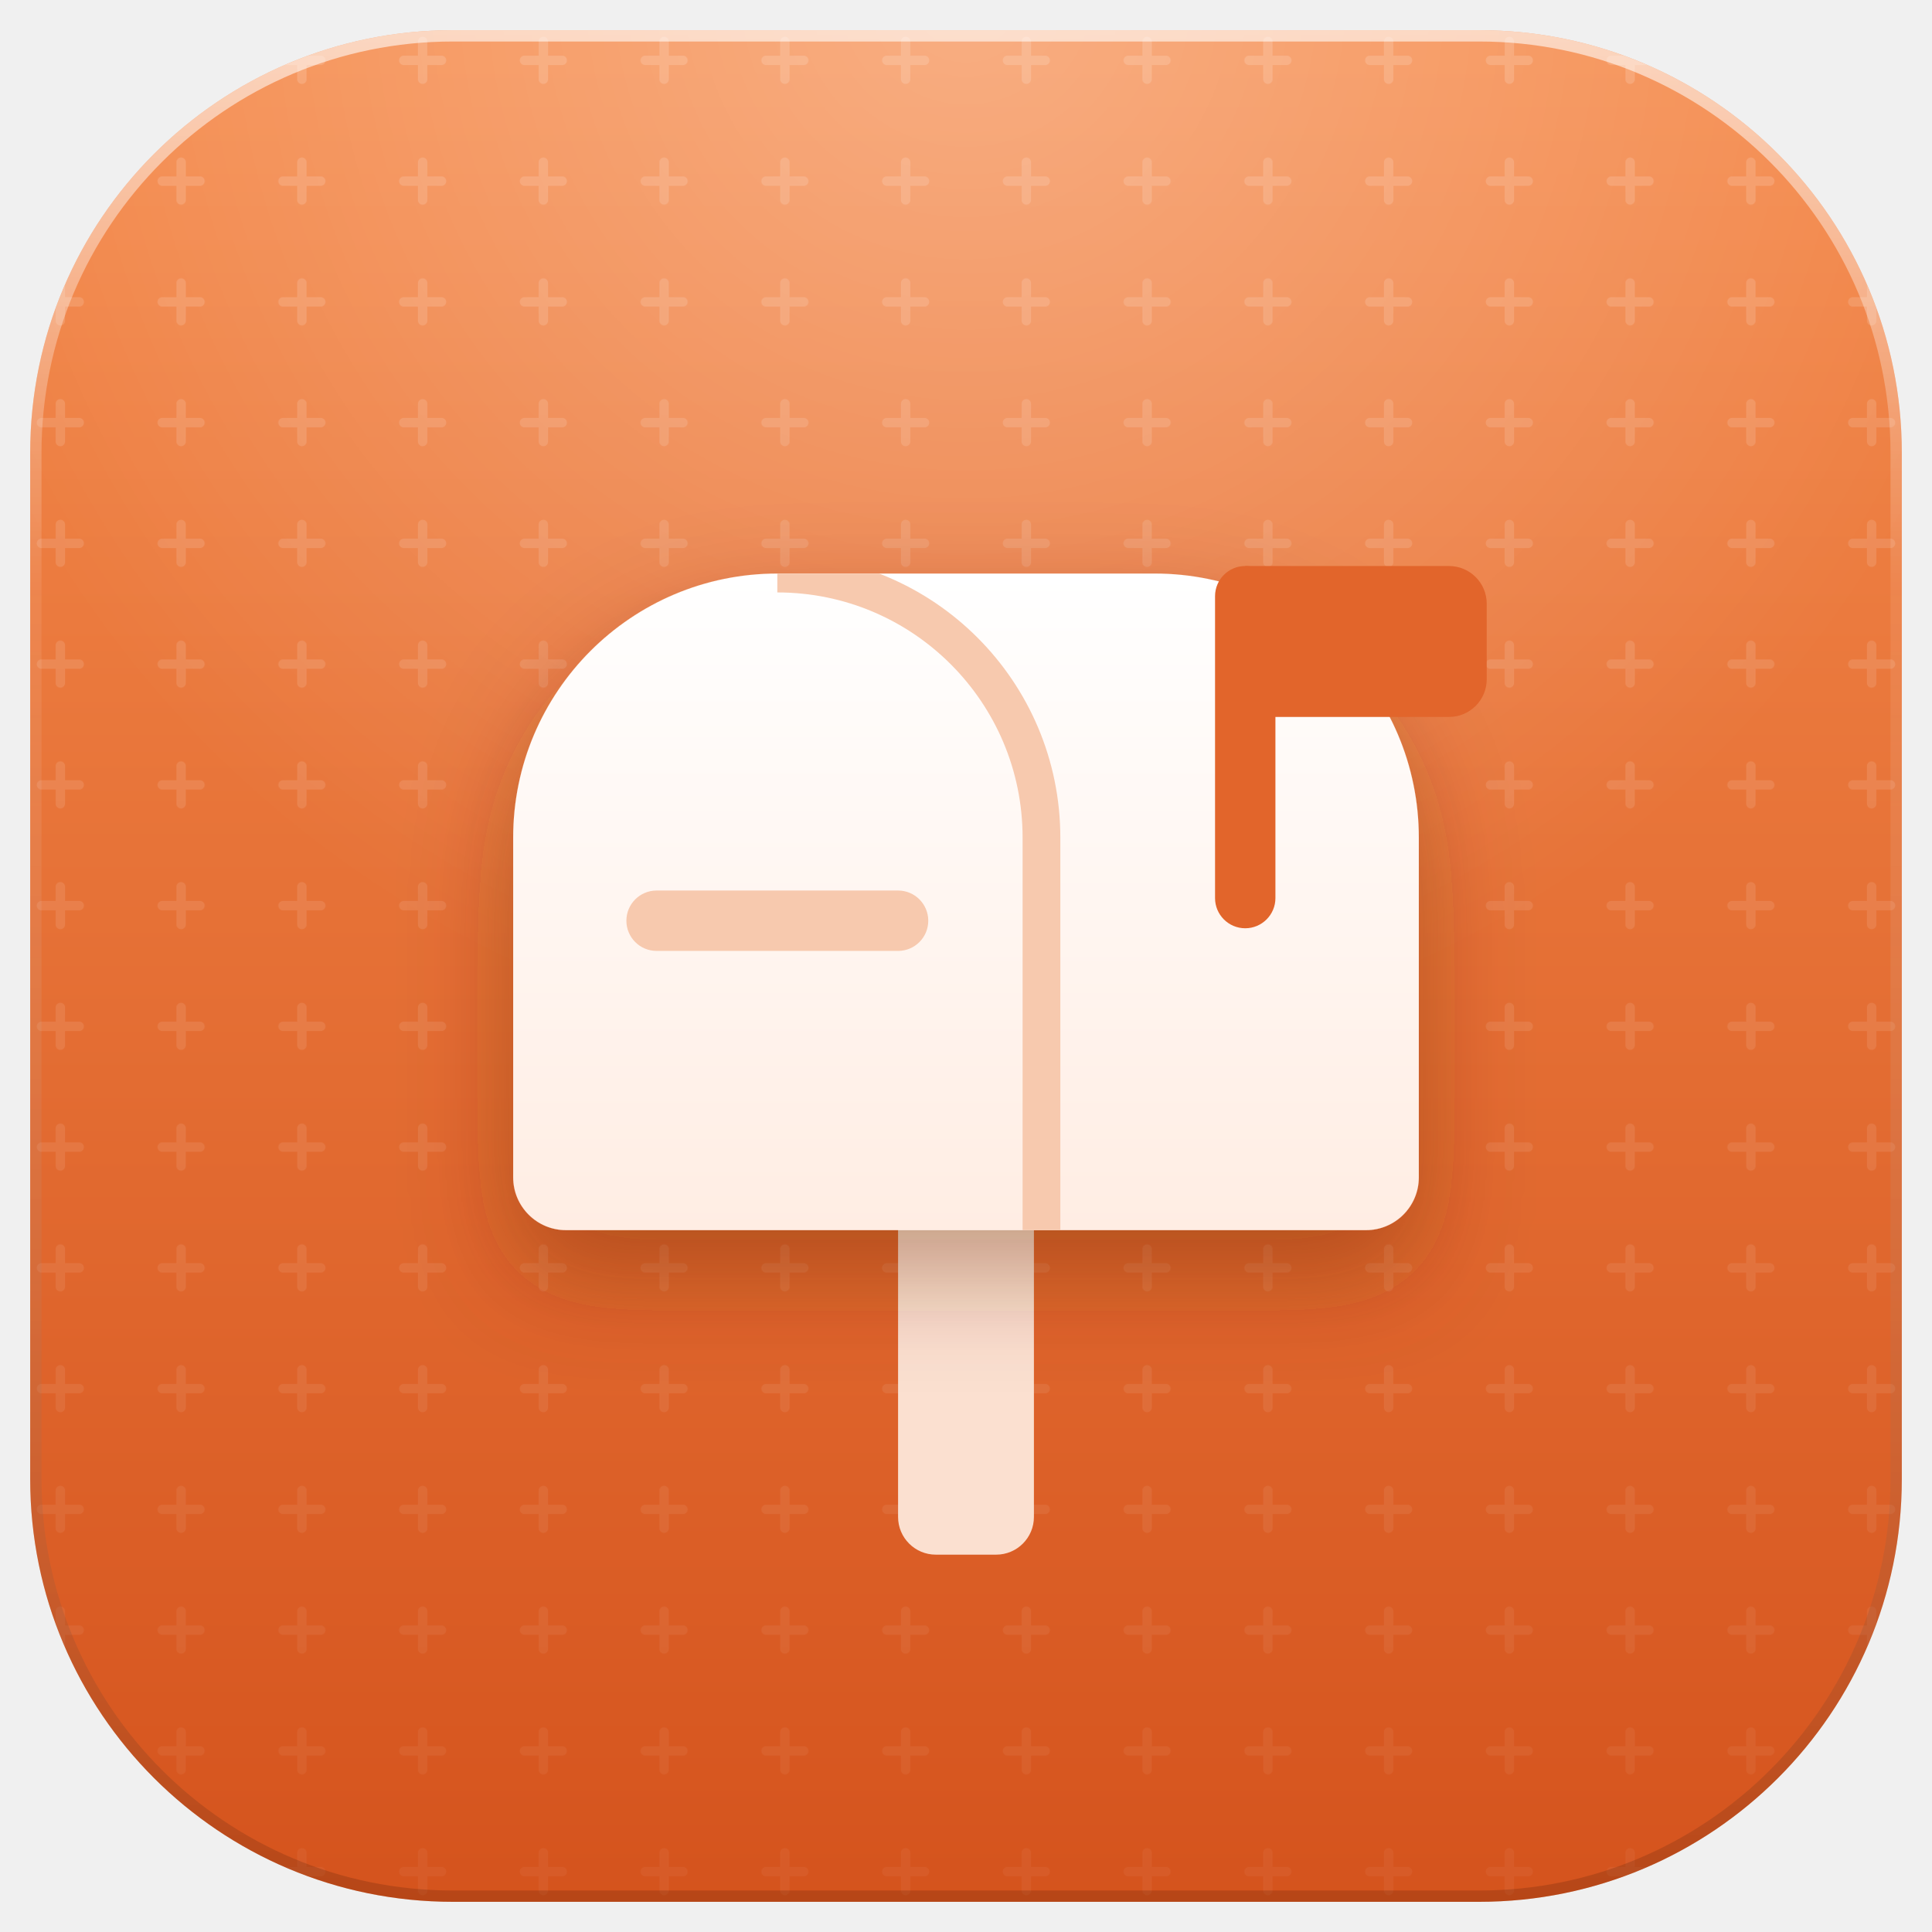
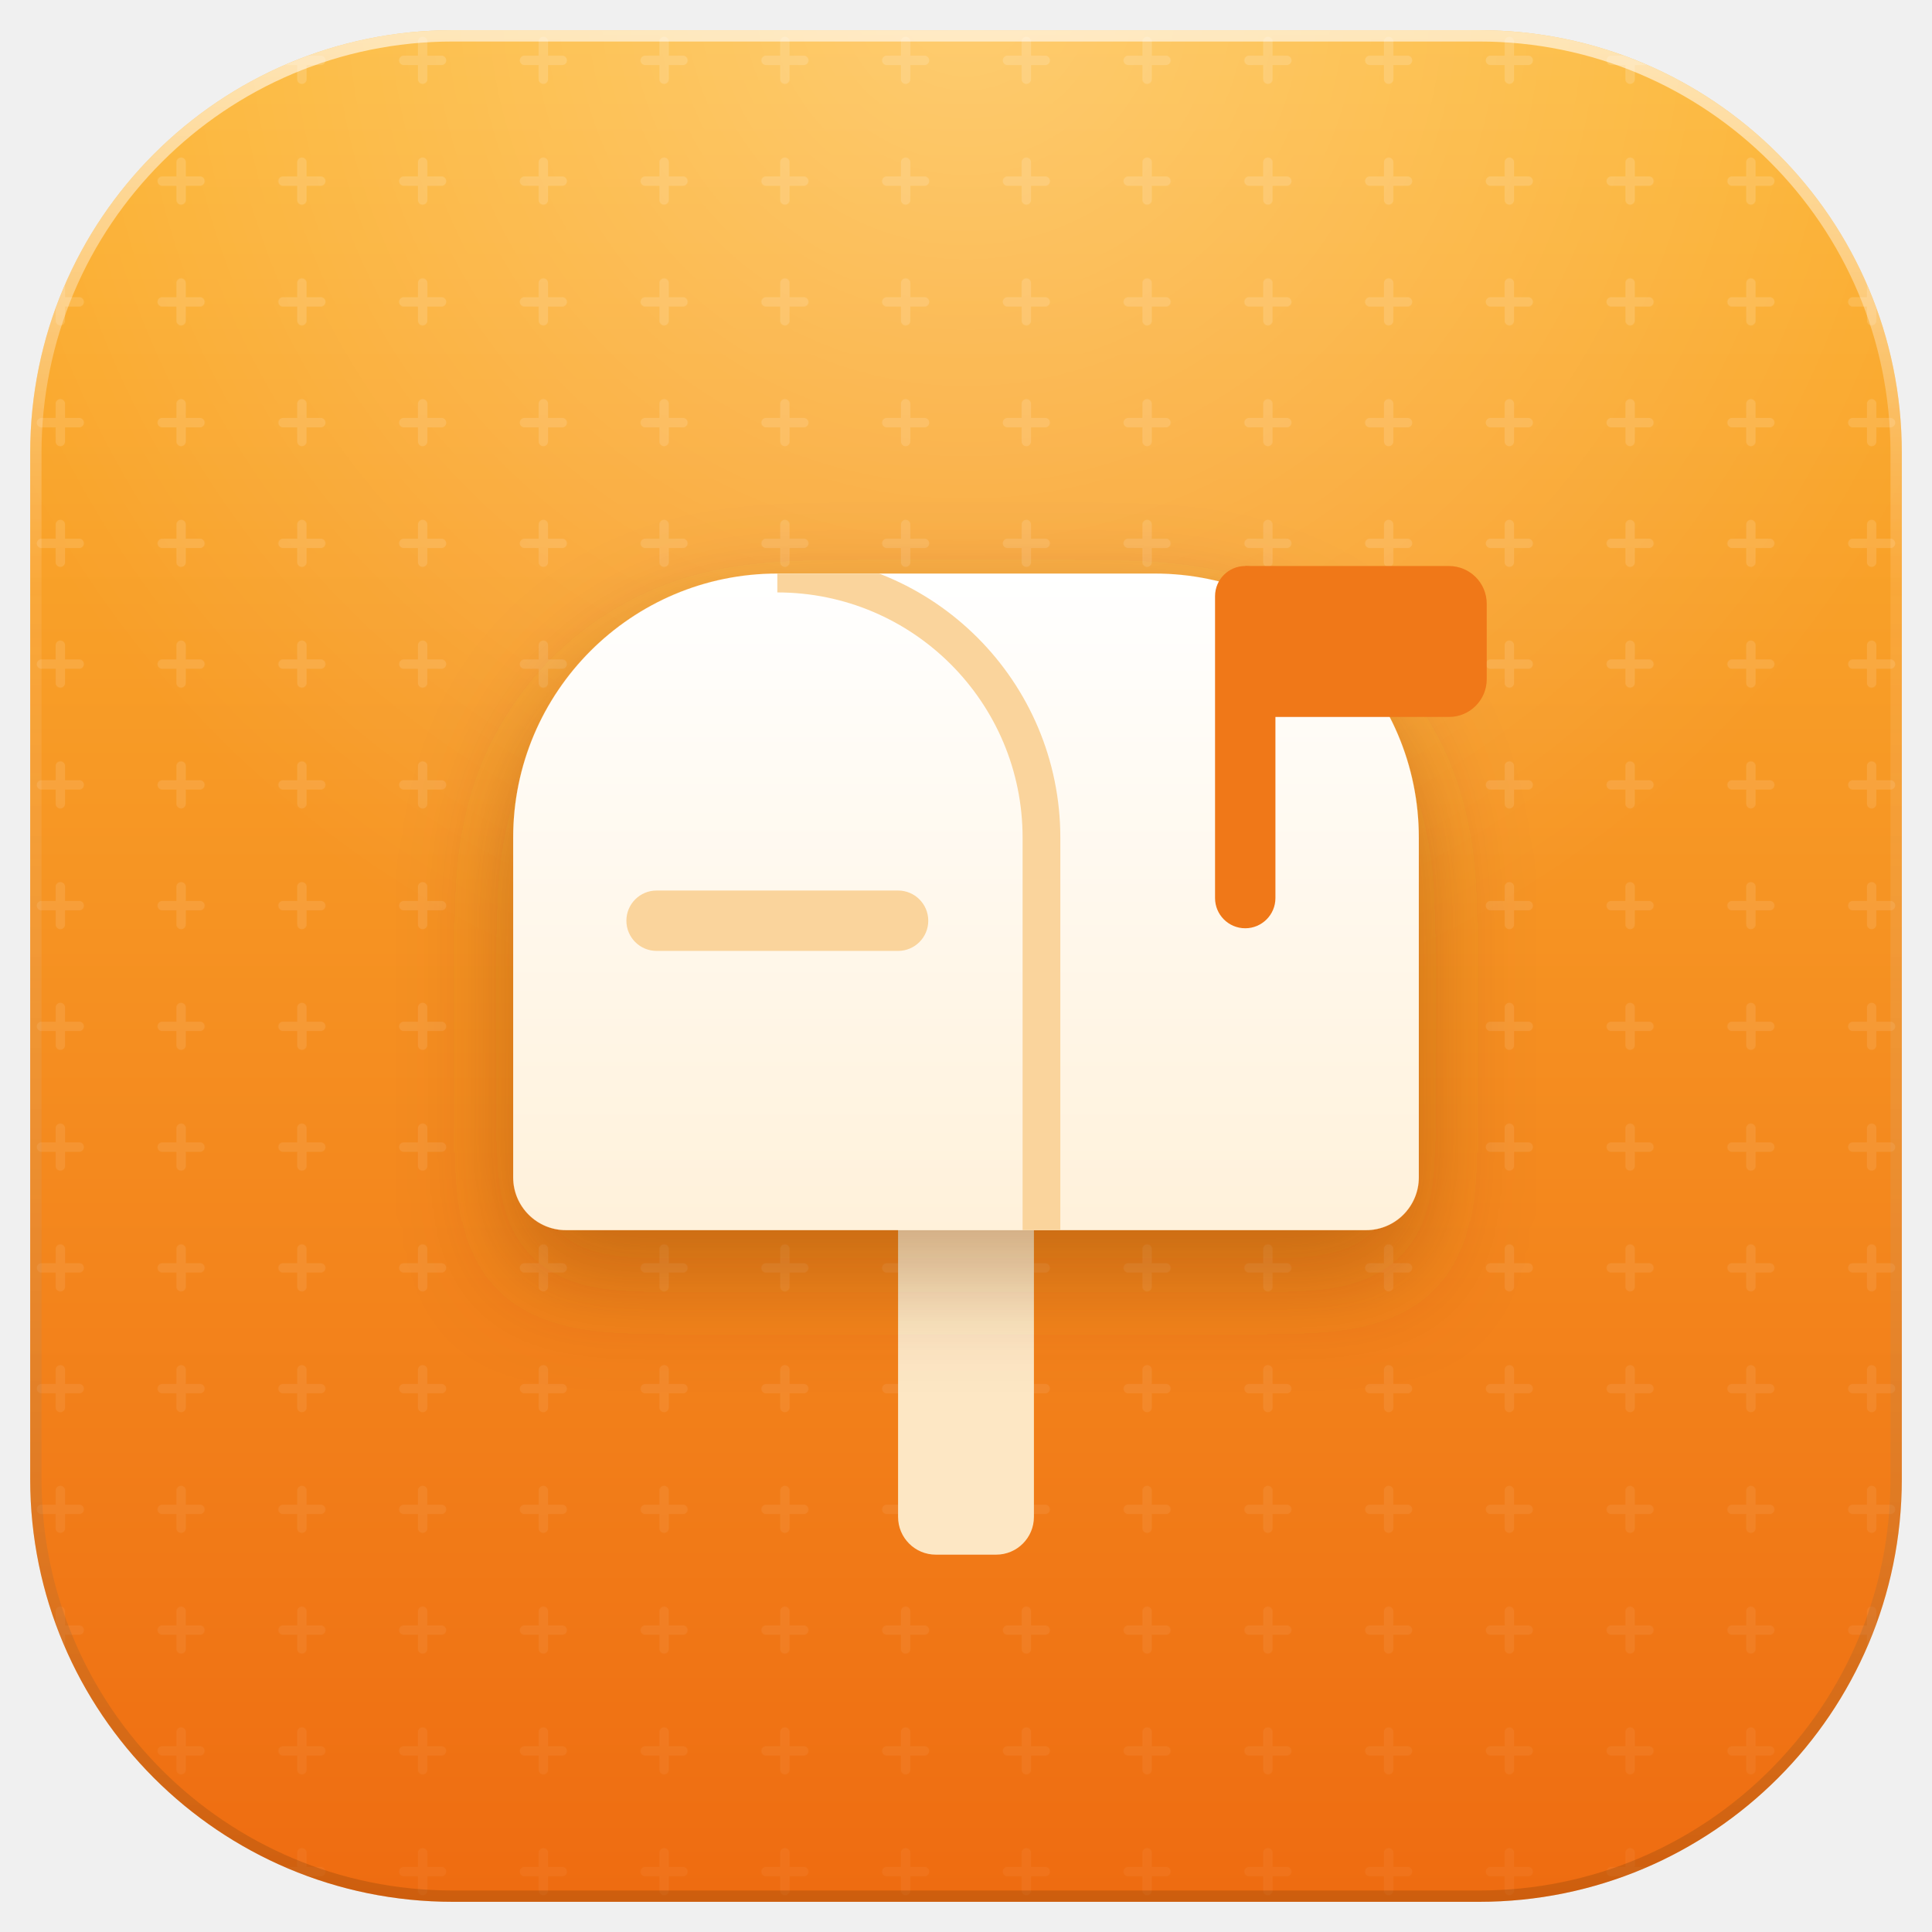
<svg xmlns="http://www.w3.org/2000/svg" viewBox="0 0 512 512">
  <defs>
    <linearGradient id="background" x1="0" y1="0" x2="0" y2="1">
-       <stop offset="0" stop-color="#F68D4E" />
-       <stop offset="1" stop-color="#D4521C" />
+       <stop offset="0" stop-color="#FDB833" />
+       <stop offset="1" stop-color="#EE6A10" />
    </linearGradient>
    <radialGradient id="sheen" cx="0.5" cy="0" r="0.85">
      <stop offset="0" stop-color="#FFFFFF" stop-opacity="0.3" />
      <stop offset="0.65" stop-color="#FFFFFF" stop-opacity="0" />
    </radialGradient>
    <linearGradient id="rim" x1="0" y1="0" x2="0" y2="1">
      <stop offset="0" stop-color="#FFFFFF" stop-opacity="0.6" />
      <stop offset="0.3" stop-color="#FFFFFF" stop-opacity="0.08" />
-       <stop offset="1" stop-color="#5A1E04" stop-opacity="0.25" />
+       <stop offset="1" stop-color="#6A3402" stop-opacity="0.25" />
    </linearGradient>
    <linearGradient id="pattern-fade" x1="0" y1="0" x2="0" y2="1">
      <stop offset="0" stop-color="#FFFFFF" />
      <stop offset="1" stop-color="#FFFFFF" stop-opacity="0.25" />
    </linearGradient>
    <linearGradient id="paper" x1="0" y1="0" x2="0" y2="1">
      <stop offset="0" stop-color="#FFFFFF" />
-       <stop offset="1" stop-color="#FFEDE3" />
+       <stop offset="1" stop-color="#FFF1DA" />
    </linearGradient>
    <pattern id="plus-grid" width="32" height="32" patternUnits="userSpaceOnUse" x="0" y="0">
      <path d="M16 11v10M11 16h10" stroke="#FFFFFF" stroke-opacity="0.16" stroke-width="2.5" stroke-linecap="round" />
    </pattern>
    <mask id="pattern-mask">
      <rect width="512" height="512" fill="url(#pattern-fade)" />
    </mask>
    <clipPath id="shape">
      <rect x="8" y="8" width="496" height="496" rx="112" />
    </clipPath>
    <filter id="drop" x="-30%" y="-30%" width="160%" height="175%">
-       <feDropShadow dx="0" dy="12" stdDeviation="14" flood-color="#6E2406" flood-opacity="0.38" />
+       <feDropShadow dx="0" dy="12" stdDeviation="14" flood-color="#7A3A02" flood-opacity="0.38" />
    </filter>
  </defs>
  <g clip-path="url(#shape)">
    <rect width="512" height="512" fill="url(#background)" />
    <rect width="512" height="512" fill="url(#plus-grid)" mask="url(#pattern-mask)" />
    <rect width="512" height="512" fill="url(#sheen)" />
  </g>
-   <rect x="238" y="300" width="36" height="112" rx="10" fill="#FBE0D0" />
+   <rect x="238" y="300" width="36" height="112" rx="10" fill="#FDE7C4" />
  <g filter="url(#drop)">
    <path d="M136 312V222a70 70 0 0 1 70-70h100a70 70 0 0 1 70 70v90a14 14 0 0 1-14 14H150a14 14 0 0 1-14-14Z" fill="url(#paper)" />
  </g>
  <clipPath id="mailbox-body">
    <path d="M136 312V222a70 70 0 0 1 70-70h100a70 70 0 0 1 70 70v90a14 14 0 0 1-14 14H150a14 14 0 0 1-14-14Z" />
  </clipPath>
-   <path d="M206 152a70 70 0 0 1 70 70v104" fill="none" stroke="#F7C9AE" stroke-width="10" clip-path="url(#mailbox-body)" />
-   <rect x="322" y="150" width="16" height="96" rx="8" fill="#E2652B" />
-   <path d="M330 150h54a10 10 0 0 1 10 10v20a10 10 0 0 1-10 10h-54Z" fill="#E2652B" />
-   <rect x="166" y="236" width="80" height="16" rx="8" fill="#F7C9AE" />
+   <path d="M206 152a70 70 0 0 1 70 70v104" fill="none" stroke="#FAD49C" stroke-width="10" clip-path="url(#mailbox-body)" />
+   <rect x="322" y="150" width="16" height="96" rx="8" fill="#F07818" />
+   <path d="M330 150h54a10 10 0 0 1 10 10v20a10 10 0 0 1-10 10h-54Z" fill="#F07818" />
+   <rect x="166" y="236" width="80" height="16" rx="8" fill="#FAD49C" />
  <rect x="9.5" y="9.5" width="493" height="493" rx="110.5" fill="none" stroke="url(#rim)" stroke-width="3" />
</svg>
